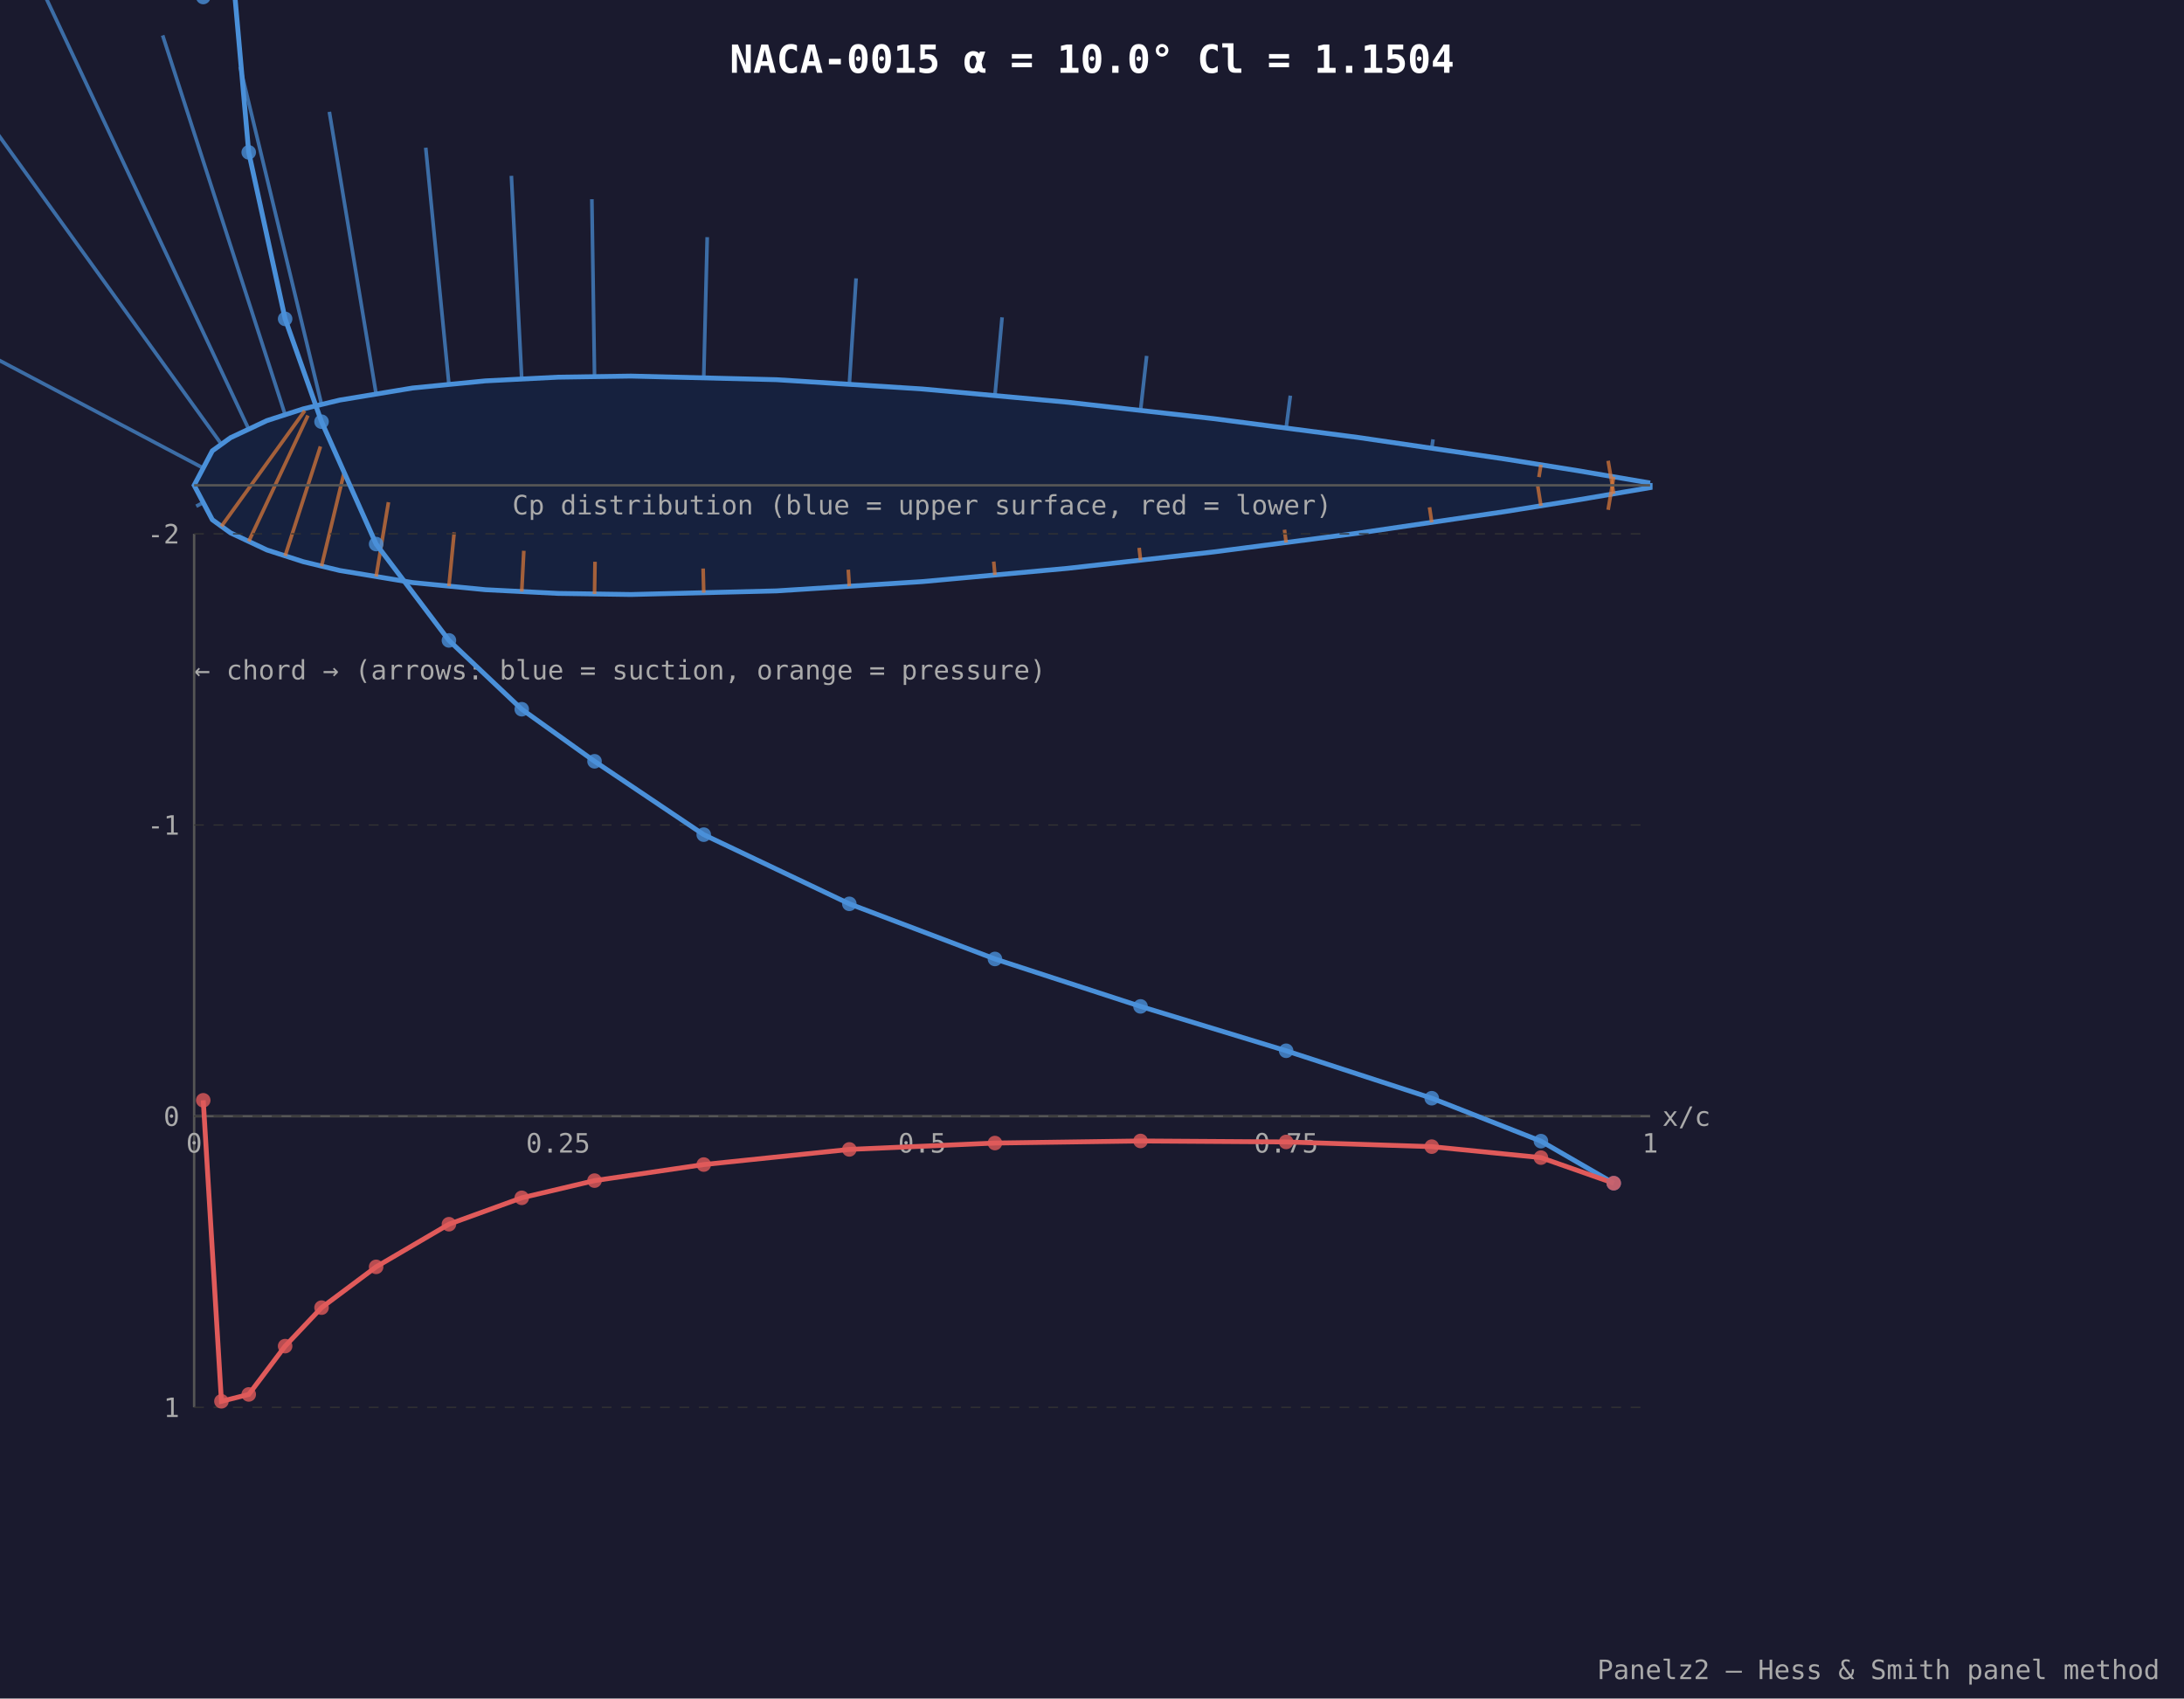
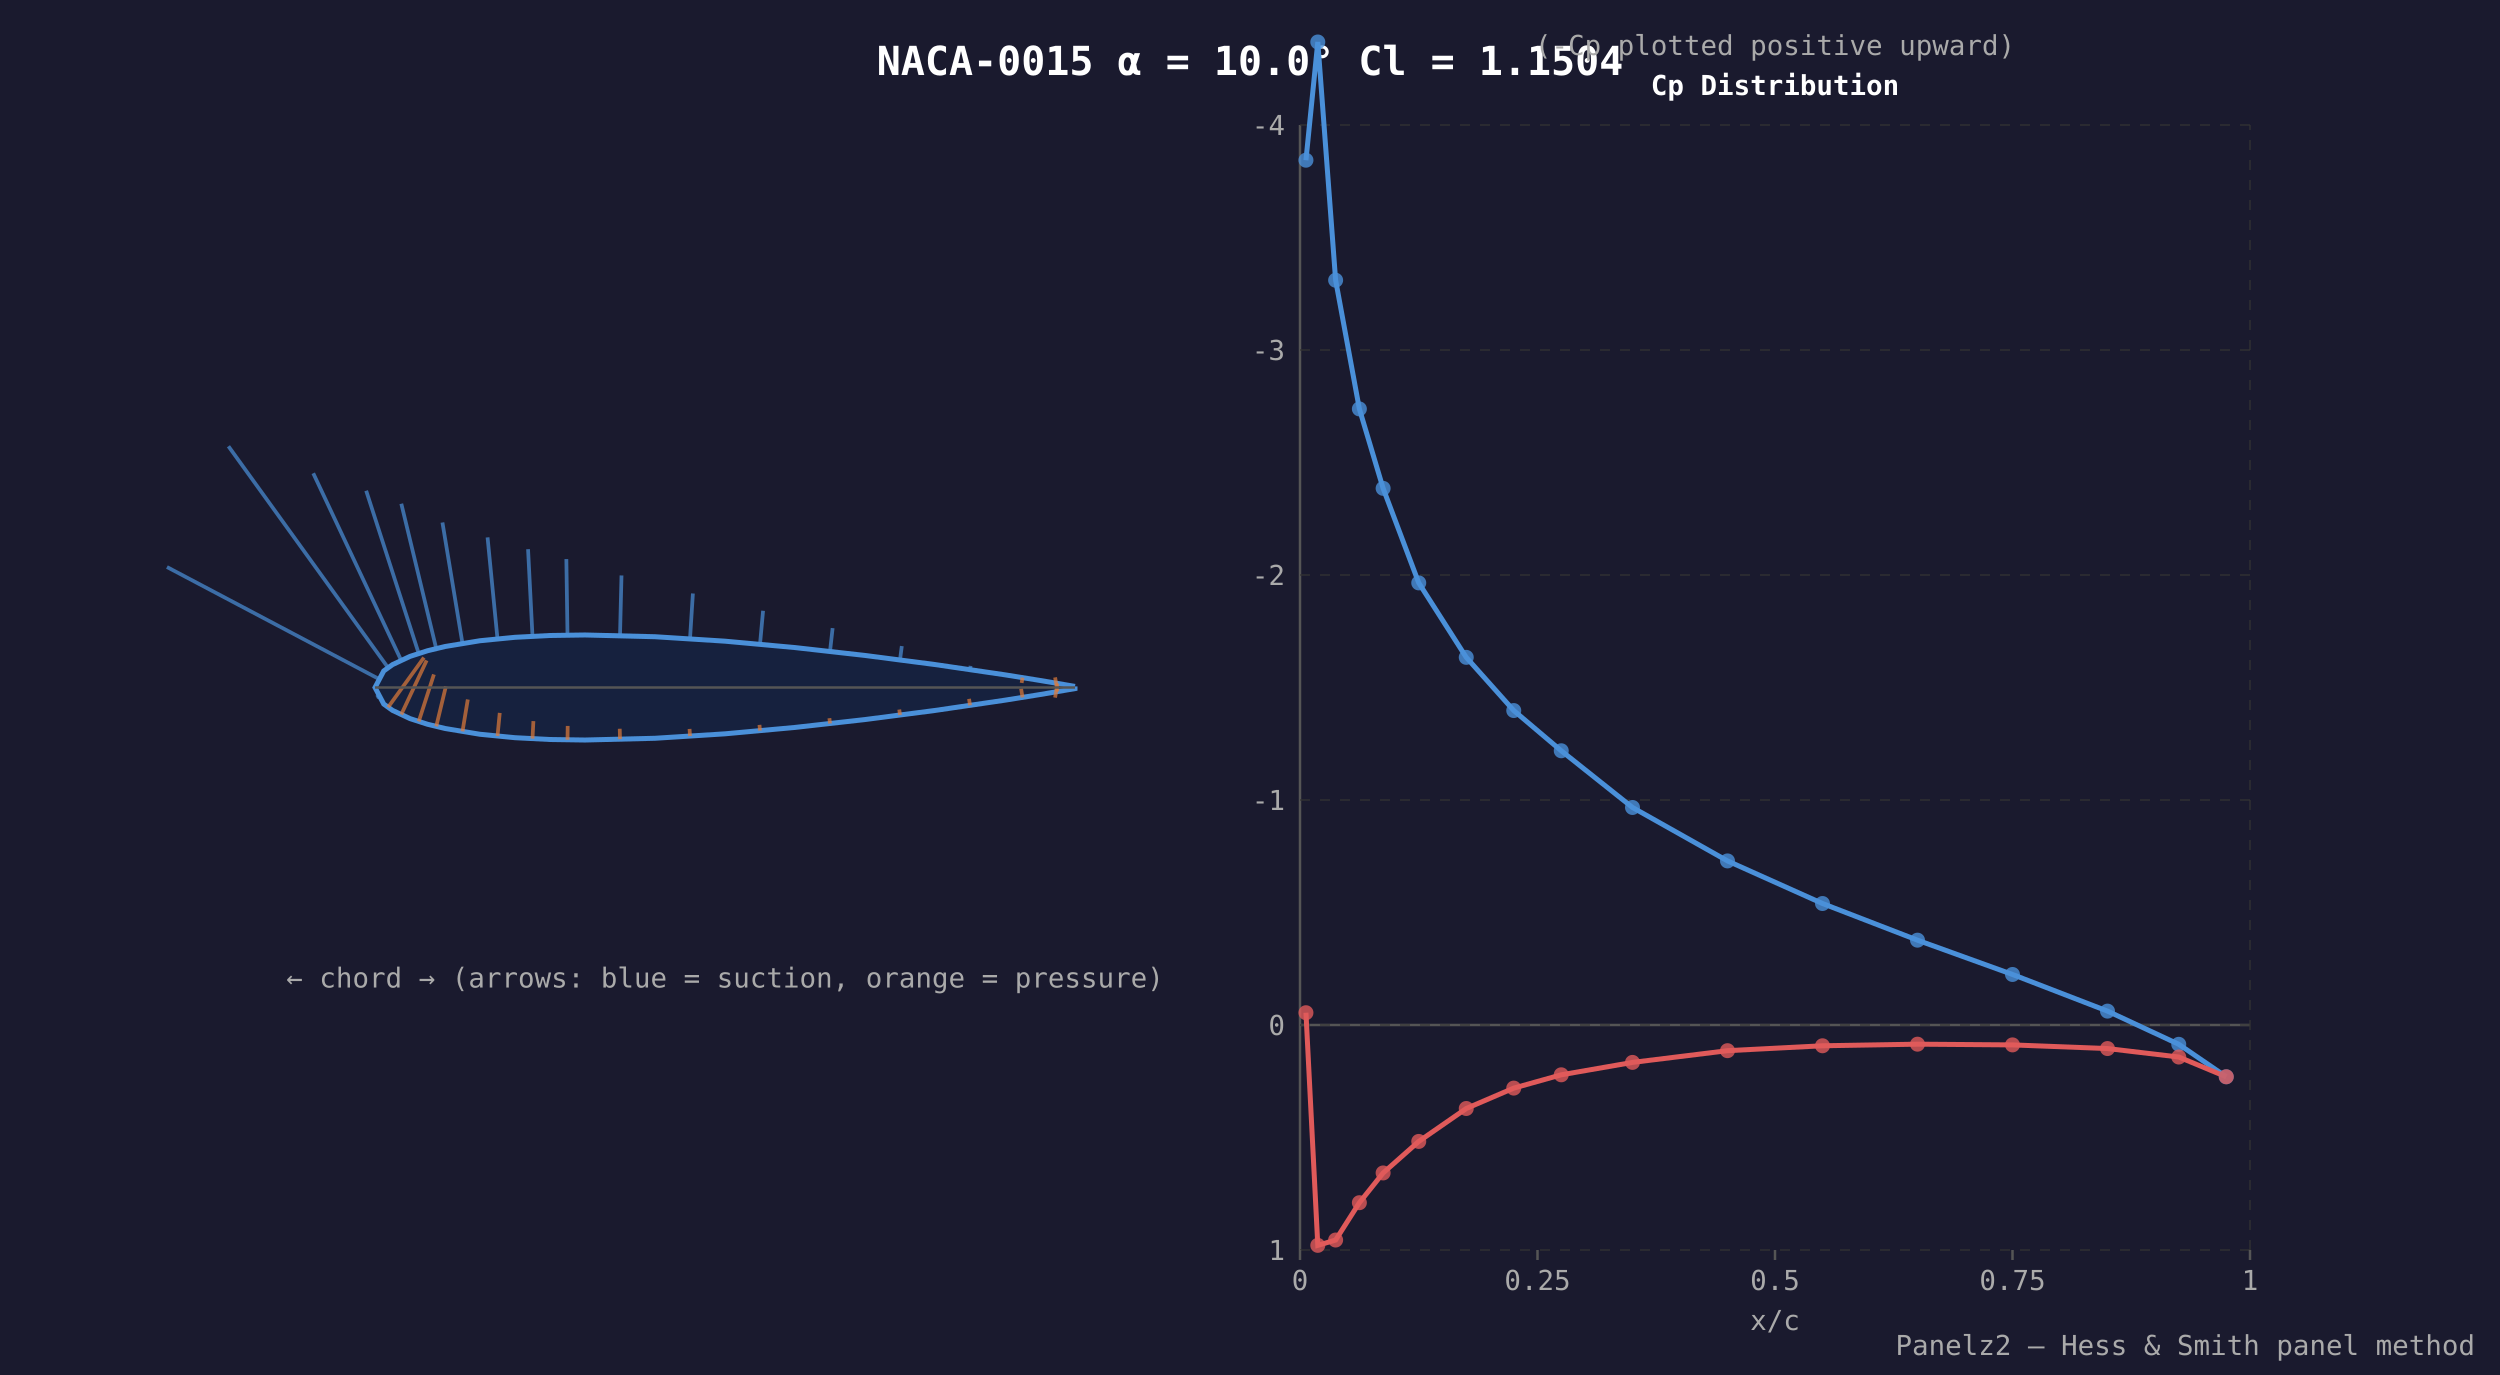
- <svg xmlns="http://www.w3.org/2000/svg" width="900" height="700" viewBox="0 0 900 700">
+ <svg xmlns="http://www.w3.org/2000/svg" width="1000" height="550" viewBox="0 0 1000 550">
  <defs>
    <style>
    text { font-family: monospace; font-size: 12px; fill: #ddd; }
    .title { font-size: 16px; fill: #fff; font-weight: bold; }
    .label { font-size: 11px; fill: #aaa; }
    .axis  { stroke: #555; stroke-width: 1; fill: none; }
    .grid  { stroke: #333; stroke-width: 0.5; fill: none; stroke-dasharray: 4,4; }
  </style>
  </defs>
-   <rect width="900" height="700" fill="#1a1a2e" />
-   <text class="title" x="450" y="30" text-anchor="middle">NACA-0015   α = 10.0°   Cl = 1.1504</text>
-   <polyline points="680.00,199.05 650.00,193.95 620.00,189.14 560.00,180.33 500.00,172.52 440.00,165.78 380.00,160.30 320.00,156.48 260.00,154.99 230.00,155.44 200.00,156.97 170.00,159.91 140.00,164.88 125.00,168.50 110.00,173.34 95.00,180.39 87.50,185.80 80.00,200.00 87.50,214.20 95.00,219.61 110.00,226.66 125.00,231.50 140.00,235.12 170.00,240.09 200.00,243.03 230.00,244.56 260.00,245.01 320.00,243.52 380.00,239.70 440.00,234.22 500.00,227.48 560.00,219.67 620.00,210.86 650.00,206.05 680.00,200.95 680.00,199.05" fill="#16213e" stroke="#4a90d9" stroke-width="2" />
-   <line x1="665.00" y1="196.50" x2="662.69" y2="210.11" stroke="#e07b39" stroke-width="1.5" opacity="0.7" />
-   <line x1="635.00" y1="191.55" x2="634.18" y2="196.63" stroke="#e07b39" stroke-width="1.5" opacity="0.7" />
-   <line x1="590.00" y1="184.73" x2="590.54" y2="181.07" stroke="#4a90d9" stroke-width="1.5" opacity="0.7" />
-   <line x1="530.00" y1="176.42" x2="531.74" y2="163.06" stroke="#4a90d9" stroke-width="1.5" opacity="0.7" />
-   <line x1="470.00" y1="169.15" x2="472.53" y2="146.67" stroke="#4a90d9" stroke-width="1.5" opacity="0.7" />
-   <line x1="410.00" y1="163.04" x2="412.95" y2="130.78" stroke="#4a90d9" stroke-width="1.5" opacity="0.7" />
-   <line x1="350.00" y1="158.39" x2="352.78" y2="114.72" stroke="#4a90d9" stroke-width="1.5" opacity="0.7" />
-   <line x1="290.00" y1="155.73" x2="291.44" y2="97.74" stroke="#4a90d9" stroke-width="1.5" opacity="0.7" />
-   <line x1="245.00" y1="155.21" x2="243.90" y2="82.10" stroke="#4a90d9" stroke-width="1.5" opacity="0.7" />
-   <line x1="215.00" y1="156.20" x2="210.73" y2="72.46" stroke="#4a90d9" stroke-width="1.5" opacity="0.7" />
-   <line x1="185.00" y1="158.44" x2="175.44" y2="60.87" stroke="#4a90d9" stroke-width="1.5" opacity="0.7" />
-   <line x1="155.00" y1="162.39" x2="135.72" y2="46.09" stroke="#4a90d9" stroke-width="1.5" opacity="0.7" />
-   <line x1="132.50" y1="166.69" x2="98.95" y2="27.57" stroke="#4a90d9" stroke-width="1.5" opacity="0.7" />
-   <line x1="117.50" y1="170.92" x2="67.03" y2="14.58" stroke="#4a90d9" stroke-width="1.5" opacity="0.7" />
-   <line x1="102.50" y1="176.87" x2="18.02" y2="-2.88" stroke="#4a90d9" stroke-width="1.5" opacity="0.7" />
-   <line x1="91.25" y1="183.09" x2="-62.03" y2="-29.55" stroke="#4a90d9" stroke-width="1.5" opacity="0.7" />
-   <line x1="83.75" y1="192.90" x2="-120.17" y2="85.21" stroke="#4a90d9" stroke-width="1.5" opacity="0.7" />
-   <line x1="83.75" y1="207.10" x2="80.86" y2="208.63" stroke="#4a90d9" stroke-width="1.5" opacity="0.7" />
-   <line x1="91.25" y1="216.91" x2="125.61" y2="169.24" stroke="#e07b39" stroke-width="1.5" opacity="0.7" />
-   <line x1="102.50" y1="223.13" x2="126.89" y2="171.24" stroke="#e07b39" stroke-width="1.5" opacity="0.7" />
-   <line x1="117.50" y1="229.08" x2="132.06" y2="183.99" stroke="#e07b39" stroke-width="1.5" opacity="0.7" />
-   <line x1="132.50" y1="233.31" x2="141.75" y2="194.95" stroke="#e07b39" stroke-width="1.5" opacity="0.7" />
-   <line x1="155.00" y1="237.61" x2="160.08" y2="206.97" stroke="#e07b39" stroke-width="1.5" opacity="0.7" />
-   <line x1="185.00" y1="241.56" x2="187.17" y2="219.40" stroke="#e07b39" stroke-width="1.5" opacity="0.7" />
-   <line x1="215.00" y1="243.80" x2="215.86" y2="226.99" stroke="#e07b39" stroke-width="1.5" opacity="0.7" />
-   <line x1="245.00" y1="244.79" x2="245.20" y2="231.51" stroke="#e07b39" stroke-width="1.5" opacity="0.7" />
-   <line x1="290.00" y1="244.27" x2="289.75" y2="234.30" stroke="#e07b39" stroke-width="1.5" opacity="0.7" />
-   <line x1="350.00" y1="241.61" x2="349.56" y2="234.78" stroke="#e07b39" stroke-width="1.5" opacity="0.7" />
-   <line x1="410.00" y1="236.96" x2="409.50" y2="231.44" stroke="#e07b39" stroke-width="1.5" opacity="0.7" />
-   <line x1="470.00" y1="230.85" x2="469.43" y2="225.77" stroke="#e07b39" stroke-width="1.5" opacity="0.7" />
-   <line x1="530.00" y1="223.58" x2="529.32" y2="218.31" stroke="#e07b39" stroke-width="1.5" opacity="0.7" />
-   <line x1="590.00" y1="215.27" x2="589.09" y2="209.06" stroke="#e07b39" stroke-width="1.5" opacity="0.7" />
-   <line x1="635.00" y1="208.45" x2="633.65" y2="200.02" stroke="#e07b39" stroke-width="1.5" opacity="0.7" />
-   <line x1="665.00" y1="203.50" x2="662.69" y2="189.89" stroke="#e07b39" stroke-width="1.5" opacity="0.7" />
-   <text class="label" x="80.00" y="280.00">← chord →     (arrows: blue = suction, orange = pressure)</text>
-   <line x1="80.00" y1="200.00" x2="680.00" y2="200.00" class="axis" />
-   <line x1="80.00" y1="460.00" x2="680.00" y2="460.00" class="axis" />
-   <line x1="80.00" y1="580.00" x2="80.00" y2="220.00" class="axis" />
-   <line x1="80.00" y1="220.00" x2="680.00" y2="220.00" class="grid" />
-   <text class="label" x="74.00" y="224.00" text-anchor="end">-2</text>
-   <line x1="80.00" y1="340.00" x2="680.00" y2="340.00" class="grid" />
-   <text class="label" x="74.00" y="344.00" text-anchor="end">-1</text>
-   <line x1="80.00" y1="460.00" x2="680.00" y2="460.00" class="grid" />
-   <text class="label" x="74.00" y="464.00" text-anchor="end">0</text>
-   <line x1="80.00" y1="580.00" x2="680.00" y2="580.00" class="grid" />
-   <text class="label" x="74.00" y="584.00" text-anchor="end">1</text>
-   <text class="label" x="80.00" y="475.00" text-anchor="middle">0</text>
-   <text class="label" x="230.00" y="475.00" text-anchor="middle">0.25</text>
-   <text class="label" x="380.00" y="475.00" text-anchor="middle">0.5</text>
-   <text class="label" x="530.00" y="475.00" text-anchor="middle">0.75</text>
-   <text class="label" x="680.00" y="475.00" text-anchor="middle">1</text>
-   <text class="label" x="380.00" y="212.00" text-anchor="middle">Cp distribution (blue = upper surface, red = lower)</text>
-   <text class="label" x="685.00" y="464.00">x/c</text>
-   <polyline points="83.75,-1.23 91.25,-64.27 102.50,62.79 117.50,131.42 132.50,173.79 155.00,224.22 185.00,263.93 215.00,292.29 245.00,313.75 290.00,343.98 350.00,372.49 410.00,395.21 470.00,414.76 530.00,433.05 590.00,452.60 635.00,470.29 665.00,487.62 " fill="none" stroke="#4a90d9" stroke-width="2" />
-   <polyline points="83.75,453.46 91.25,577.51 102.50,574.68 117.50,554.77 132.50,538.91 155.00,522.10 185.00,504.53 215.00,493.65 245.00,486.56 290.00,479.94 350.00,473.70 410.00,471.08 470.00,470.22 530.00,470.62 590.00,472.56 635.00,477.08 665.00,487.62 " fill="none" stroke="#e05a5a" stroke-width="2" />
-   <circle cx="83.75" cy="-1.23" r="3" fill="#4a90d9" opacity="0.8" />
-   <circle cx="91.25" cy="-64.27" r="3" fill="#4a90d9" opacity="0.8" />
-   <circle cx="102.50" cy="62.79" r="3" fill="#4a90d9" opacity="0.8" />
-   <circle cx="117.50" cy="131.42" r="3" fill="#4a90d9" opacity="0.8" />
-   <circle cx="132.50" cy="173.79" r="3" fill="#4a90d9" opacity="0.8" />
-   <circle cx="155.00" cy="224.22" r="3" fill="#4a90d9" opacity="0.8" />
-   <circle cx="185.00" cy="263.93" r="3" fill="#4a90d9" opacity="0.8" />
-   <circle cx="215.00" cy="292.29" r="3" fill="#4a90d9" opacity="0.8" />
-   <circle cx="245.00" cy="313.75" r="3" fill="#4a90d9" opacity="0.8" />
-   <circle cx="290.00" cy="343.98" r="3" fill="#4a90d9" opacity="0.8" />
-   <circle cx="350.00" cy="372.49" r="3" fill="#4a90d9" opacity="0.8" />
-   <circle cx="410.00" cy="395.21" r="3" fill="#4a90d9" opacity="0.8" />
-   <circle cx="470.00" cy="414.76" r="3" fill="#4a90d9" opacity="0.8" />
-   <circle cx="530.00" cy="433.05" r="3" fill="#4a90d9" opacity="0.8" />
-   <circle cx="590.00" cy="452.60" r="3" fill="#4a90d9" opacity="0.8" />
-   <circle cx="635.00" cy="470.29" r="3" fill="#4a90d9" opacity="0.8" />
-   <circle cx="665.00" cy="487.62" r="3" fill="#4a90d9" opacity="0.8" />
-   <circle cx="83.75" cy="453.46" r="3" fill="#e05a5a" opacity="0.8" />
-   <circle cx="91.25" cy="577.51" r="3" fill="#e05a5a" opacity="0.8" />
-   <circle cx="102.50" cy="574.68" r="3" fill="#e05a5a" opacity="0.8" />
-   <circle cx="117.50" cy="554.77" r="3" fill="#e05a5a" opacity="0.8" />
-   <circle cx="132.50" cy="538.91" r="3" fill="#e05a5a" opacity="0.8" />
-   <circle cx="155.00" cy="522.10" r="3" fill="#e05a5a" opacity="0.8" />
-   <circle cx="185.00" cy="504.53" r="3" fill="#e05a5a" opacity="0.8" />
-   <circle cx="215.00" cy="493.65" r="3" fill="#e05a5a" opacity="0.8" />
-   <circle cx="245.00" cy="486.56" r="3" fill="#e05a5a" opacity="0.8" />
-   <circle cx="290.00" cy="479.94" r="3" fill="#e05a5a" opacity="0.8" />
-   <circle cx="350.00" cy="473.70" r="3" fill="#e05a5a" opacity="0.8" />
-   <circle cx="410.00" cy="471.08" r="3" fill="#e05a5a" opacity="0.8" />
-   <circle cx="470.00" cy="470.22" r="3" fill="#e05a5a" opacity="0.8" />
-   <circle cx="530.00" cy="470.62" r="3" fill="#e05a5a" opacity="0.8" />
-   <circle cx="590.00" cy="472.56" r="3" fill="#e05a5a" opacity="0.8" />
-   <circle cx="635.00" cy="477.08" r="3" fill="#e05a5a" opacity="0.8" />
-   <circle cx="665.00" cy="487.62" r="3" fill="#e05a5a" opacity="0.8" />
-   <text class="label" x="890" y="692" text-anchor="end">Panelz2 — Hess &amp; Smith panel method</text>
+   <rect width="1000" height="550" fill="#1a1a2e" />
+   <text class="title" x="500" y="30" text-anchor="middle">NACA-0015   α = 10.0°   Cl = 1.1504</text>
+   <polyline points="430.00,274.56 416.00,272.18 402.00,269.93 374.00,265.82 346.00,262.18 318.00,259.03 290.00,256.47 262.00,254.69 234.00,253.99 220.00,254.20 206.00,254.92 192.00,256.29 178.00,258.61 171.00,260.30 164.00,262.56 157.00,265.85 153.50,268.37 150.00,275.00 153.50,281.63 157.00,284.15 164.00,287.44 171.00,289.70 178.00,291.39 192.00,293.71 206.00,295.08 220.00,295.80 234.00,296.01 262.00,295.31 290.00,293.53 318.00,290.97 346.00,287.82 374.00,284.18 402.00,280.07 416.00,277.82 430.00,275.44 430.00,274.56" fill="#16213e" stroke="#4a90d9" stroke-width="2" />
+   <line x1="423.00" y1="273.37" x2="422.04" y2="279.04" stroke="#e07b39" stroke-width="1.5" opacity="0.7" />
+   <line x1="409.00" y1="271.05" x2="408.66" y2="273.17" stroke="#e07b39" stroke-width="1.5" opacity="0.7" />
+   <line x1="388.00" y1="267.88" x2="388.22" y2="266.35" stroke="#4a90d9" stroke-width="1.5" opacity="0.7" />
+   <line x1="360.00" y1="264.00" x2="360.72" y2="258.43" stroke="#4a90d9" stroke-width="1.5" opacity="0.7" />
+   <line x1="332.00" y1="260.60" x2="333.05" y2="251.24" stroke="#4a90d9" stroke-width="1.5" opacity="0.7" />
+   <line x1="304.00" y1="257.75" x2="305.23" y2="244.31" stroke="#4a90d9" stroke-width="1.5" opacity="0.7" />
+   <line x1="276.00" y1="255.58" x2="277.16" y2="237.39" stroke="#4a90d9" stroke-width="1.5" opacity="0.7" />
+   <line x1="248.00" y1="254.34" x2="248.60" y2="230.18" stroke="#4a90d9" stroke-width="1.5" opacity="0.7" />
+   <line x1="227.00" y1="254.10" x2="226.54" y2="223.63" stroke="#4a90d9" stroke-width="1.5" opacity="0.7" />
+   <line x1="213.00" y1="254.56" x2="211.22" y2="219.67" stroke="#4a90d9" stroke-width="1.5" opacity="0.7" />
+   <line x1="199.00" y1="255.60" x2="195.02" y2="214.95" stroke="#4a90d9" stroke-width="1.5" opacity="0.7" />
+   <line x1="185.00" y1="257.45" x2="176.97" y2="208.99" stroke="#4a90d9" stroke-width="1.5" opacity="0.7" />
+   <line x1="174.50" y1="259.46" x2="160.52" y2="201.49" stroke="#4a90d9" stroke-width="1.5" opacity="0.7" />
+   <line x1="167.50" y1="261.43" x2="146.47" y2="196.29" stroke="#4a90d9" stroke-width="1.5" opacity="0.7" />
+   <line x1="160.50" y1="264.20" x2="125.30" y2="189.31" stroke="#4a90d9" stroke-width="1.5" opacity="0.7" />
+   <line x1="155.25" y1="267.11" x2="91.38" y2="178.51" stroke="#4a90d9" stroke-width="1.5" opacity="0.7" />
+   <line x1="151.75" y1="271.69" x2="66.78" y2="226.81" stroke="#4a90d9" stroke-width="1.5" opacity="0.7" />
+   <line x1="151.75" y1="278.31" x2="150.54" y2="278.95" stroke="#4a90d9" stroke-width="1.5" opacity="0.7" />
+   <line x1="155.25" y1="282.89" x2="169.57" y2="263.03" stroke="#e07b39" stroke-width="1.5" opacity="0.7" />
+   <line x1="160.50" y1="285.80" x2="170.66" y2="264.17" stroke="#e07b39" stroke-width="1.5" opacity="0.7" />
+   <line x1="167.50" y1="288.57" x2="173.56" y2="269.78" stroke="#e07b39" stroke-width="1.5" opacity="0.7" />
+   <line x1="174.50" y1="290.54" x2="178.35" y2="274.56" stroke="#e07b39" stroke-width="1.5" opacity="0.7" />
+   <line x1="185.00" y1="292.55" x2="187.12" y2="279.79" stroke="#e07b39" stroke-width="1.5" opacity="0.7" />
+   <line x1="199.00" y1="294.40" x2="199.90" y2="285.16" stroke="#e07b39" stroke-width="1.5" opacity="0.7" />
+   <line x1="213.00" y1="295.44" x2="213.36" y2="288.44" stroke="#e07b39" stroke-width="1.5" opacity="0.7" />
+   <line x1="227.00" y1="295.90" x2="227.08" y2="290.37" stroke="#e07b39" stroke-width="1.5" opacity="0.7" />
+   <line x1="248.00" y1="295.66" x2="247.90" y2="291.50" stroke="#e07b39" stroke-width="1.5" opacity="0.7" />
+   <line x1="276.00" y1="294.42" x2="275.82" y2="291.57" stroke="#e07b39" stroke-width="1.5" opacity="0.7" />
+   <line x1="304.00" y1="292.25" x2="303.79" y2="289.95" stroke="#e07b39" stroke-width="1.5" opacity="0.7" />
+   <line x1="332.00" y1="289.40" x2="331.76" y2="287.28" stroke="#e07b39" stroke-width="1.5" opacity="0.7" />
+   <line x1="360.00" y1="286.00" x2="359.71" y2="283.81" stroke="#e07b39" stroke-width="1.5" opacity="0.7" />
+   <line x1="388.00" y1="282.12" x2="387.62" y2="279.54" stroke="#e07b39" stroke-width="1.5" opacity="0.7" />
+   <line x1="409.00" y1="278.95" x2="408.44" y2="275.43" stroke="#e07b39" stroke-width="1.5" opacity="0.7" />
+   <line x1="423.00" y1="276.63" x2="422.04" y2="270.96" stroke="#e07b39" stroke-width="1.5" opacity="0.7" />
+   <text class="label" x="290.00" y="395.00" text-anchor="middle">← chord →   (arrows: blue = suction, orange = pressure)</text>
+   <line x1="150.00" y1="275.00" x2="430.00" y2="275.00" class="axis" />
+   <line x1="520.00" y1="410.00" x2="900.00" y2="410.00" class="axis" />
+   <line x1="520.00" y1="500.00" x2="520.00" y2="50.00" class="axis" />
+   <line x1="900.00" y1="500.00" x2="900.00" y2="50.00" class="grid" />
+   <line x1="520.00" y1="50.00" x2="900.00" y2="50.00" class="grid" />
+   <text class="label" x="514.00" y="54.00" text-anchor="end">-4</text>
+   <line x1="520.00" y1="140.00" x2="900.00" y2="140.00" class="grid" />
+   <text class="label" x="514.00" y="144.00" text-anchor="end">-3</text>
+   <line x1="520.00" y1="230.00" x2="900.00" y2="230.00" class="grid" />
+   <text class="label" x="514.00" y="234.00" text-anchor="end">-2</text>
+   <line x1="520.00" y1="320.00" x2="900.00" y2="320.00" class="grid" />
+   <text class="label" x="514.00" y="324.00" text-anchor="end">-1</text>
+   <line x1="520.00" y1="410.00" x2="900.00" y2="410.00" class="grid" />
+   <text class="label" x="514.00" y="414.00" text-anchor="end">0</text>
+   <line x1="520.00" y1="500.00" x2="900.00" y2="500.00" class="grid" />
+   <text class="label" x="514.00" y="504.00" text-anchor="end">1</text>
+   <line x1="520.00" y1="500.00" x2="520.00" y2="504.00" class="axis" />
+   <text class="label" x="520.00" y="516.00" text-anchor="middle">0</text>
+   <line x1="615.00" y1="500.00" x2="615.00" y2="504.00" class="axis" />
+   <text class="label" x="615.00" y="516.00" text-anchor="middle">0.25</text>
+   <line x1="710.00" y1="500.00" x2="710.00" y2="504.00" class="axis" />
+   <text class="label" x="710.00" y="516.00" text-anchor="middle">0.5</text>
+   <line x1="805.00" y1="500.00" x2="805.00" y2="504.00" class="axis" />
+   <text class="label" x="805.00" y="516.00" text-anchor="middle">0.75</text>
+   <line x1="900.00" y1="500.00" x2="900.00" y2="504.00" class="axis" />
+   <text class="label" x="900.00" y="516.00" text-anchor="middle">1</text>
+   <text class="label" x="710.00" y="38.00" text-anchor="middle" style="font-weight: bold; fill: #fff;">Cp Distribution</text>
+   <text class="label" x="710.00" y="22.00" text-anchor="middle">(-Cp plotted positive upward)</text>
+   <text class="label" x="710.00" y="532.00" text-anchor="middle">x/c</text>
+   <polyline points="522.38,64.08 527.12,16.80 534.25,112.09 543.75,163.57 553.25,195.34 567.50,233.16 586.50,262.94 605.50,284.22 624.50,300.31 653.00,322.99 691.00,344.37 729.00,361.41 767.00,376.07 805.00,389.79 843.00,404.45 871.50,417.72 890.50,430.71 " fill="none" stroke="#4a90d9" stroke-width="2" />
+   <polyline points="522.38,405.09 527.12,498.14 534.25,496.01 543.75,481.08 553.25,469.18 567.50,456.57 586.50,443.40 605.50,435.24 624.50,429.92 653.00,424.96 691.00,420.27 729.00,418.31 767.00,417.67 805.00,417.96 843.00,419.42 871.50,422.81 890.50,430.71 " fill="none" stroke="#e05a5a" stroke-width="2" />
+   <circle cx="522.38" cy="64.08" r="3" fill="#4a90d9" opacity="0.8" />
+   <circle cx="527.12" cy="16.80" r="3" fill="#4a90d9" opacity="0.8" />
+   <circle cx="534.25" cy="112.09" r="3" fill="#4a90d9" opacity="0.8" />
+   <circle cx="543.75" cy="163.57" r="3" fill="#4a90d9" opacity="0.8" />
+   <circle cx="553.25" cy="195.34" r="3" fill="#4a90d9" opacity="0.8" />
+   <circle cx="567.50" cy="233.16" r="3" fill="#4a90d9" opacity="0.8" />
+   <circle cx="586.50" cy="262.94" r="3" fill="#4a90d9" opacity="0.8" />
+   <circle cx="605.50" cy="284.22" r="3" fill="#4a90d9" opacity="0.8" />
+   <circle cx="624.50" cy="300.31" r="3" fill="#4a90d9" opacity="0.8" />
+   <circle cx="653.00" cy="322.99" r="3" fill="#4a90d9" opacity="0.8" />
+   <circle cx="691.00" cy="344.37" r="3" fill="#4a90d9" opacity="0.8" />
+   <circle cx="729.00" cy="361.41" r="3" fill="#4a90d9" opacity="0.8" />
+   <circle cx="767.00" cy="376.07" r="3" fill="#4a90d9" opacity="0.8" />
+   <circle cx="805.00" cy="389.79" r="3" fill="#4a90d9" opacity="0.8" />
+   <circle cx="843.00" cy="404.45" r="3" fill="#4a90d9" opacity="0.8" />
+   <circle cx="871.50" cy="417.72" r="3" fill="#4a90d9" opacity="0.8" />
+   <circle cx="890.50" cy="430.71" r="3" fill="#4a90d9" opacity="0.8" />
+   <circle cx="522.38" cy="405.09" r="3" fill="#e05a5a" opacity="0.8" />
+   <circle cx="527.12" cy="498.14" r="3" fill="#e05a5a" opacity="0.8" />
+   <circle cx="534.25" cy="496.01" r="3" fill="#e05a5a" opacity="0.8" />
+   <circle cx="543.75" cy="481.08" r="3" fill="#e05a5a" opacity="0.8" />
+   <circle cx="553.25" cy="469.18" r="3" fill="#e05a5a" opacity="0.8" />
+   <circle cx="567.50" cy="456.57" r="3" fill="#e05a5a" opacity="0.8" />
+   <circle cx="586.50" cy="443.40" r="3" fill="#e05a5a" opacity="0.8" />
+   <circle cx="605.50" cy="435.24" r="3" fill="#e05a5a" opacity="0.8" />
+   <circle cx="624.50" cy="429.92" r="3" fill="#e05a5a" opacity="0.8" />
+   <circle cx="653.00" cy="424.96" r="3" fill="#e05a5a" opacity="0.8" />
+   <circle cx="691.00" cy="420.27" r="3" fill="#e05a5a" opacity="0.8" />
+   <circle cx="729.00" cy="418.31" r="3" fill="#e05a5a" opacity="0.8" />
+   <circle cx="767.00" cy="417.67" r="3" fill="#e05a5a" opacity="0.8" />
+   <circle cx="805.00" cy="417.96" r="3" fill="#e05a5a" opacity="0.8" />
+   <circle cx="843.00" cy="419.42" r="3" fill="#e05a5a" opacity="0.8" />
+   <circle cx="871.50" cy="422.81" r="3" fill="#e05a5a" opacity="0.8" />
+   <circle cx="890.50" cy="430.71" r="3" fill="#e05a5a" opacity="0.8" />
+   <text class="label" x="990" y="542" text-anchor="end">Panelz2 — Hess &amp; Smith panel method</text>
</svg>
